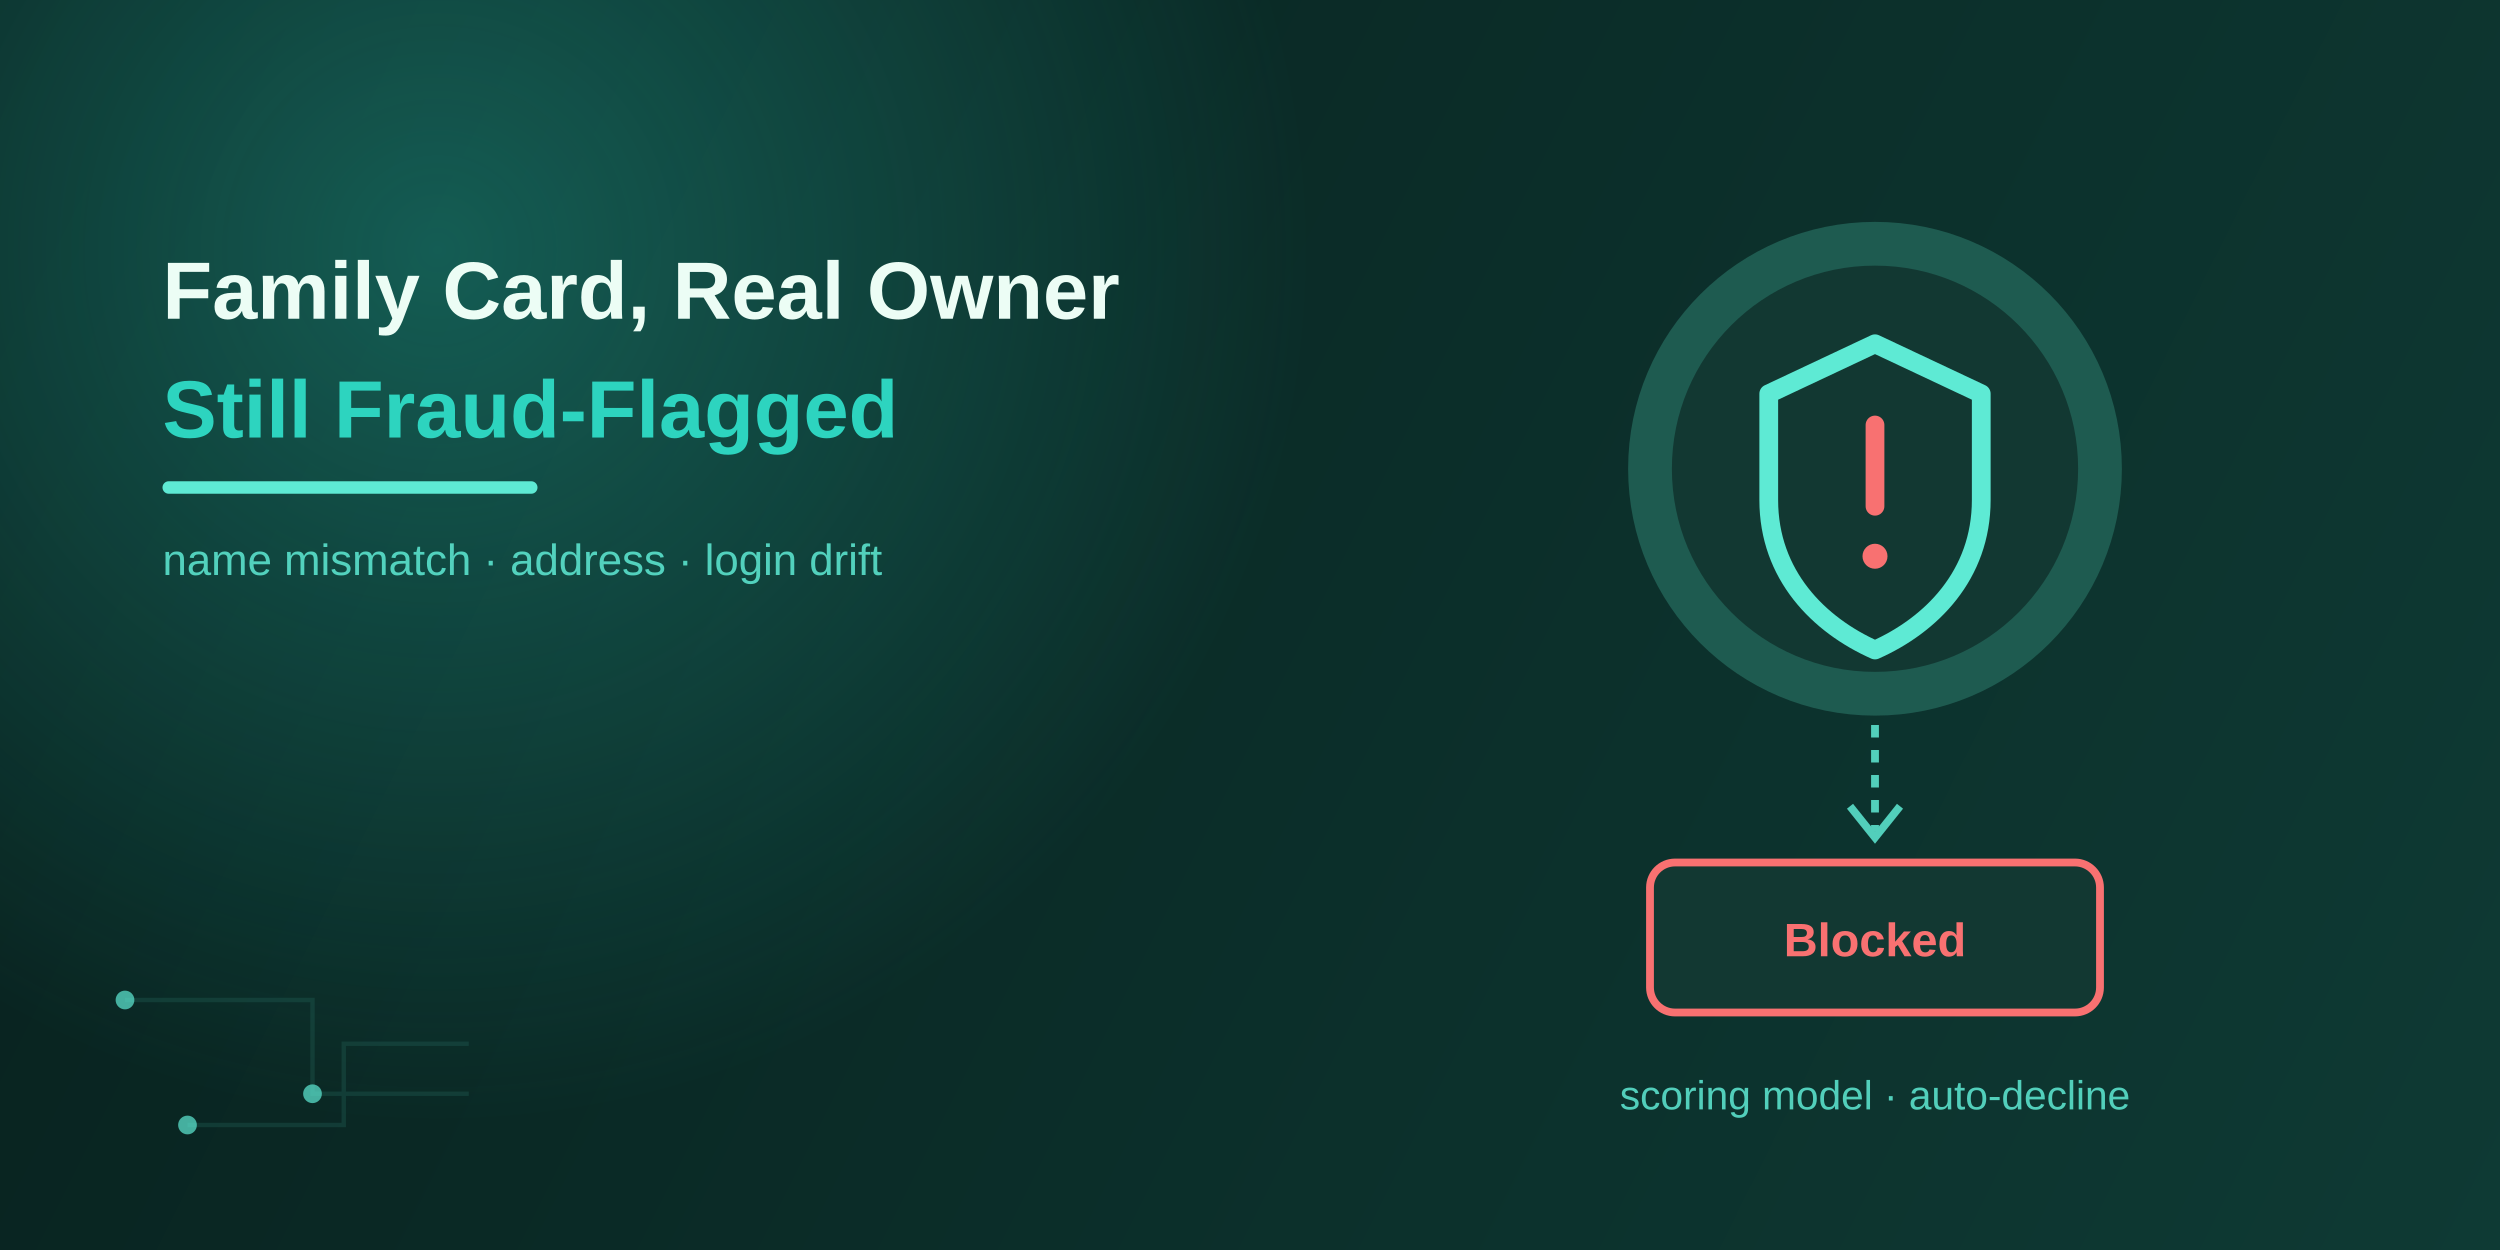
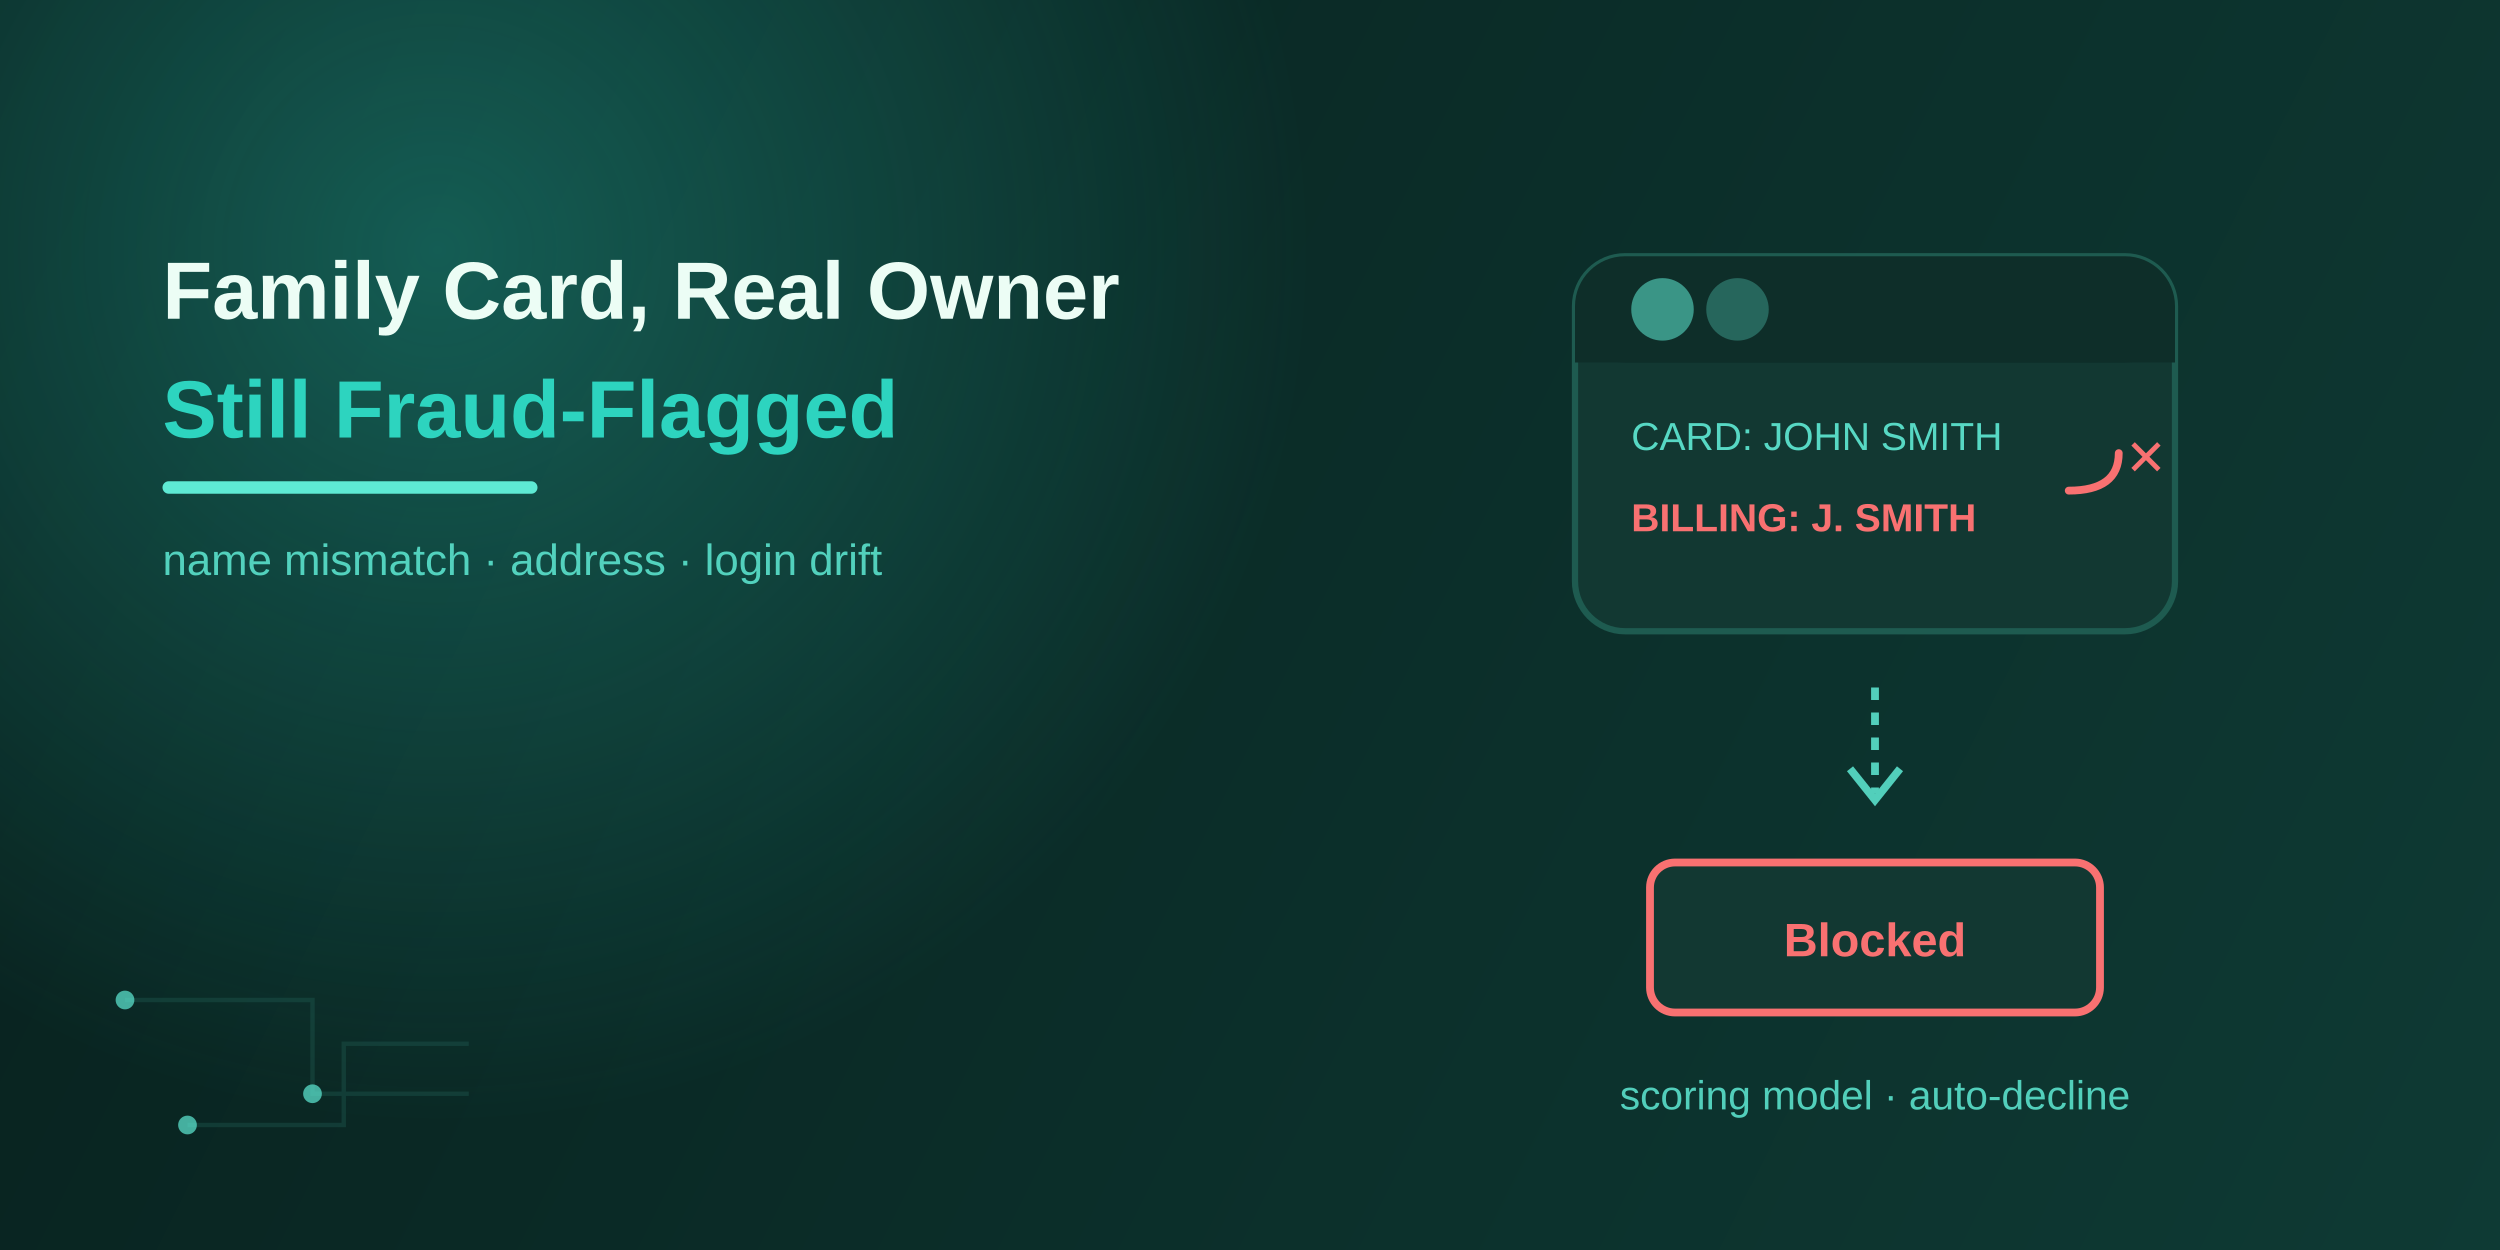
<svg xmlns="http://www.w3.org/2000/svg" viewBox="0 0 800 400" role="img" aria-label="AI subscription account fraud flag cover image">
  <defs>
    <linearGradient id="bgGradFraudEn" x1="0" y1="0" x2="800" y2="400" gradientUnits="userSpaceOnUse">
      <stop offset="0" stop-color="#08201d" />
      <stop offset="1" stop-color="#0e3a34" />
    </linearGradient>
    <radialGradient id="glowFraudEn" cx="140" cy="80" r="280" gradientUnits="userSpaceOnUse">
      <stop offset="0" stop-color="#2dd4bf" stop-opacity="0.32" />
      <stop offset="1" stop-color="#2dd4bf" stop-opacity="0" />
    </radialGradient>
  </defs>
  <rect width="800" height="400" fill="url(#bgGradFraudEn)" />
  <rect width="800" height="400" fill="url(#glowFraudEn)" />
  <g stroke="#1e5b50" stroke-width="1.4" opacity="0.4" fill="none">
    <path d="M40 320 h60 v30 h50" />
    <path d="M60 360 h50 v-26 h40" />
  </g>
  <g fill="#5eead4" opacity="0.7">
    <circle cx="40" cy="320" r="3" />
    <circle cx="100" cy="350" r="3" />
    <circle cx="60" cy="360" r="3" />
  </g>
  <text x="52" y="102" font-family="'Segoe UI',Arial,sans-serif" font-size="26" font-weight="700" fill="#ecfdf5">Family Card, Real Owner</text>
  <text x="52" y="140" font-family="'Segoe UI',Arial,sans-serif" font-size="26" font-weight="700" fill="#2dd4bf">Still Fraud-Flagged</text>
  <rect x="52" y="154" width="120" height="4" rx="2" fill="#5eead4" />
  <text x="52" y="184" font-family="'Segoe UI',Arial,sans-serif" font-size="14" font-weight="400" fill="#5eead4" opacity="0.85">name mismatch · address · login drift</text>
-   <g transform="translate(600,150)">
-     <circle r="72" fill="#123832" stroke="#1e5b50" stroke-width="14" />
-     <path d="M0 -40 L34 -24 V10 C34 34 18 50 0 58 C-18 50 -34 34 -34 10 V-24 Z" fill="none" stroke="#5eead4" stroke-width="6" stroke-linejoin="round" />
-     <line x1="0" y1="-14" x2="0" y2="12" stroke="#f87171" stroke-width="6" stroke-linecap="round" />
-     <circle cx="0" cy="28" r="4" fill="#f87171" />
+   <g transform="translate(600,146)">
+     <rect x="-96" y="-64" width="192" height="120" rx="16" fill="#123832" stroke="#1e5b50" stroke-width="2" />
+     <rect x="-96" y="-64" width="192" height="34" rx="16" fill="#0e2e29" />
+     <rect x="-96" y="-47" width="192" height="17" fill="#0e2e29" />
+     <circle cx="-68" cy="-47" r="10" fill="#5eead4" opacity=".55" />
+     <circle cx="-44" cy="-47" r="10" fill="#5eead4" opacity=".3" />
+     <text x="-78" y="-2" font-family="'Segoe UI',Arial,sans-serif" font-size="12.5" fill="#5eead4" opacity="0.9">CARD: JOHN SMITH</text>
+     <text x="-78" y="24" font-family="'Segoe UI',Arial,sans-serif" font-size="12.5" fill="#f87171" font-weight="700">BILLING: J. SMITH</text>
+     <path d="M62 11 q16 0 16 -12" stroke="#f87171" stroke-width="2.5" fill="none" stroke-linecap="round" />
+     <text x="80" y="6" font-family="'Segoe UI',Arial,sans-serif" font-size="16" fill="#f87171" font-weight="700">✕</text>
  </g>
  <g stroke="#5eead4" stroke-width="2.5" fill="none" opacity="0.85">
-     <path d="M600 232 v34" stroke-dasharray="4 4" />
-     <path d="M592 258 l8 10 l8 -10" fill="none" />
+     <path d="M600 220 v34" stroke-dasharray="4 4" />
+     <path d="M592 246 l8 10 l8 -10" fill="none" />
  </g>
  <g transform="translate(600,300)">
    <rect x="-72" y="-24" width="144" height="48" rx="8" fill="#123832" stroke="#f87171" stroke-width="2.5" />
    <text x="0" y="6" text-anchor="middle" font-family="'Segoe UI',Arial,sans-serif" font-size="15" fill="#f87171" font-weight="700">Blocked</text>
  </g>
  <text x="600" y="355" text-anchor="middle" font-family="'Segoe UI',Arial,sans-serif" font-size="13" fill="#5eead4" opacity="0.85">scoring model · auto-decline</text>
</svg>
